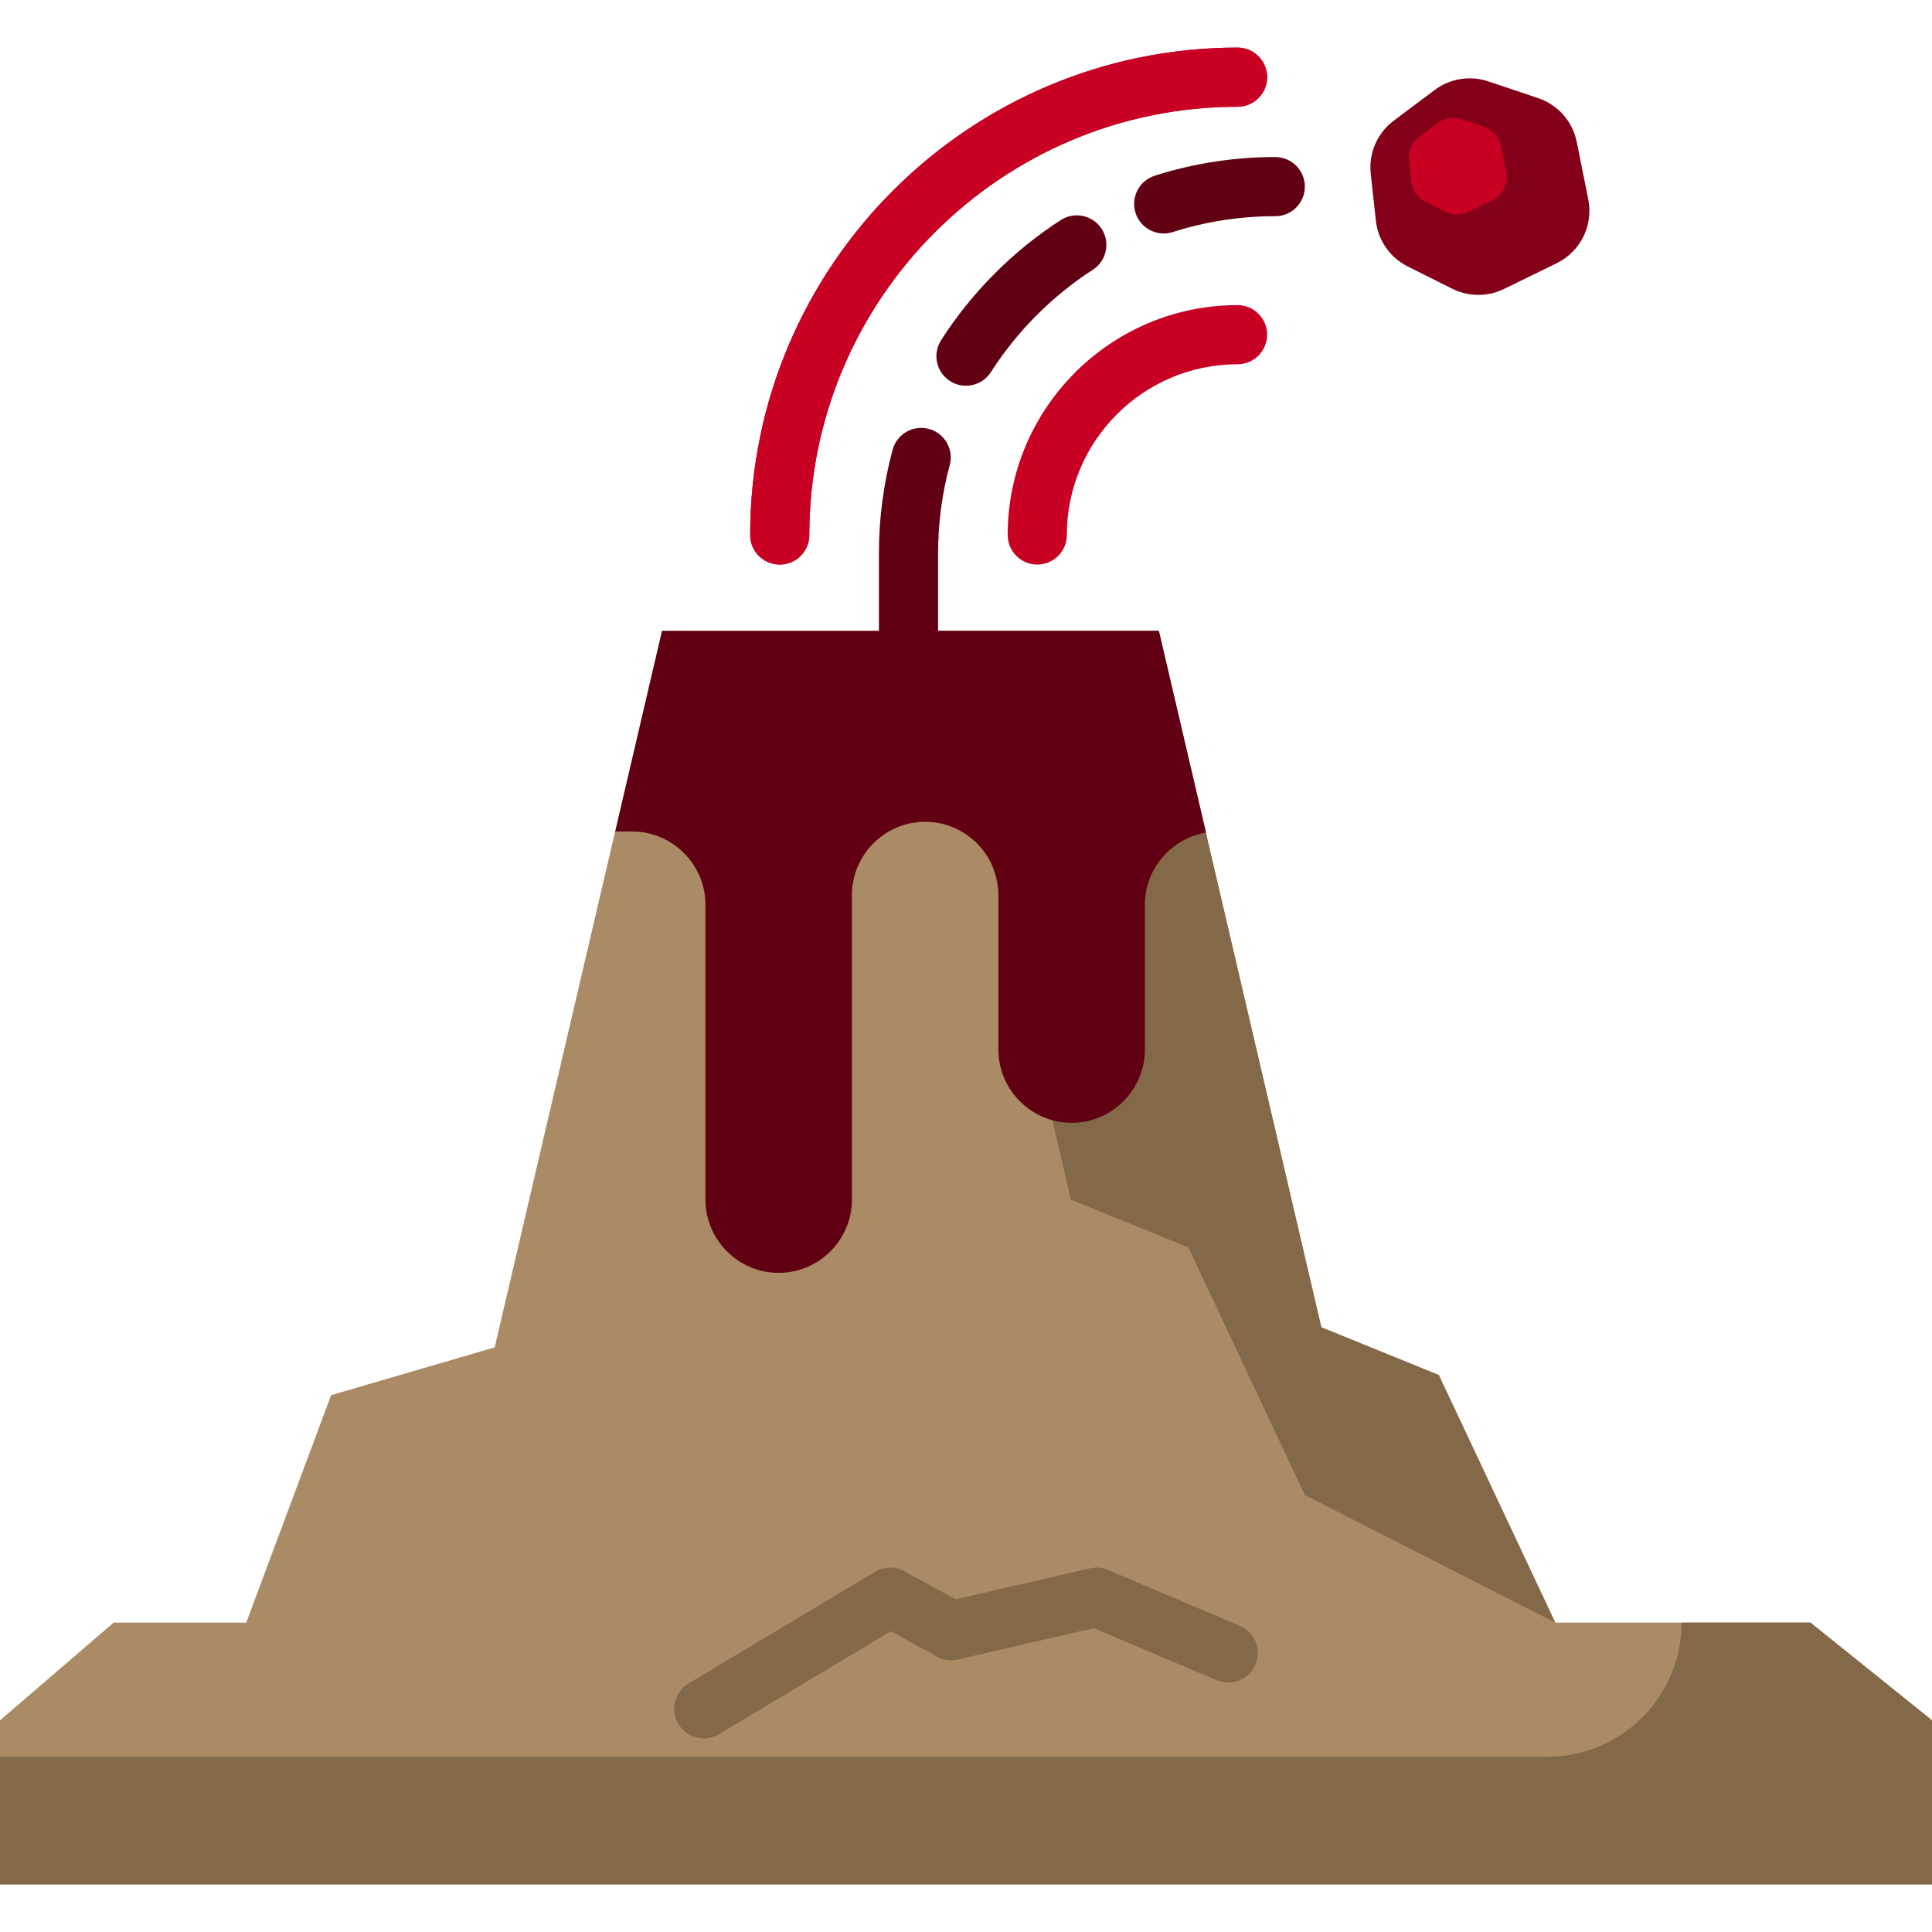
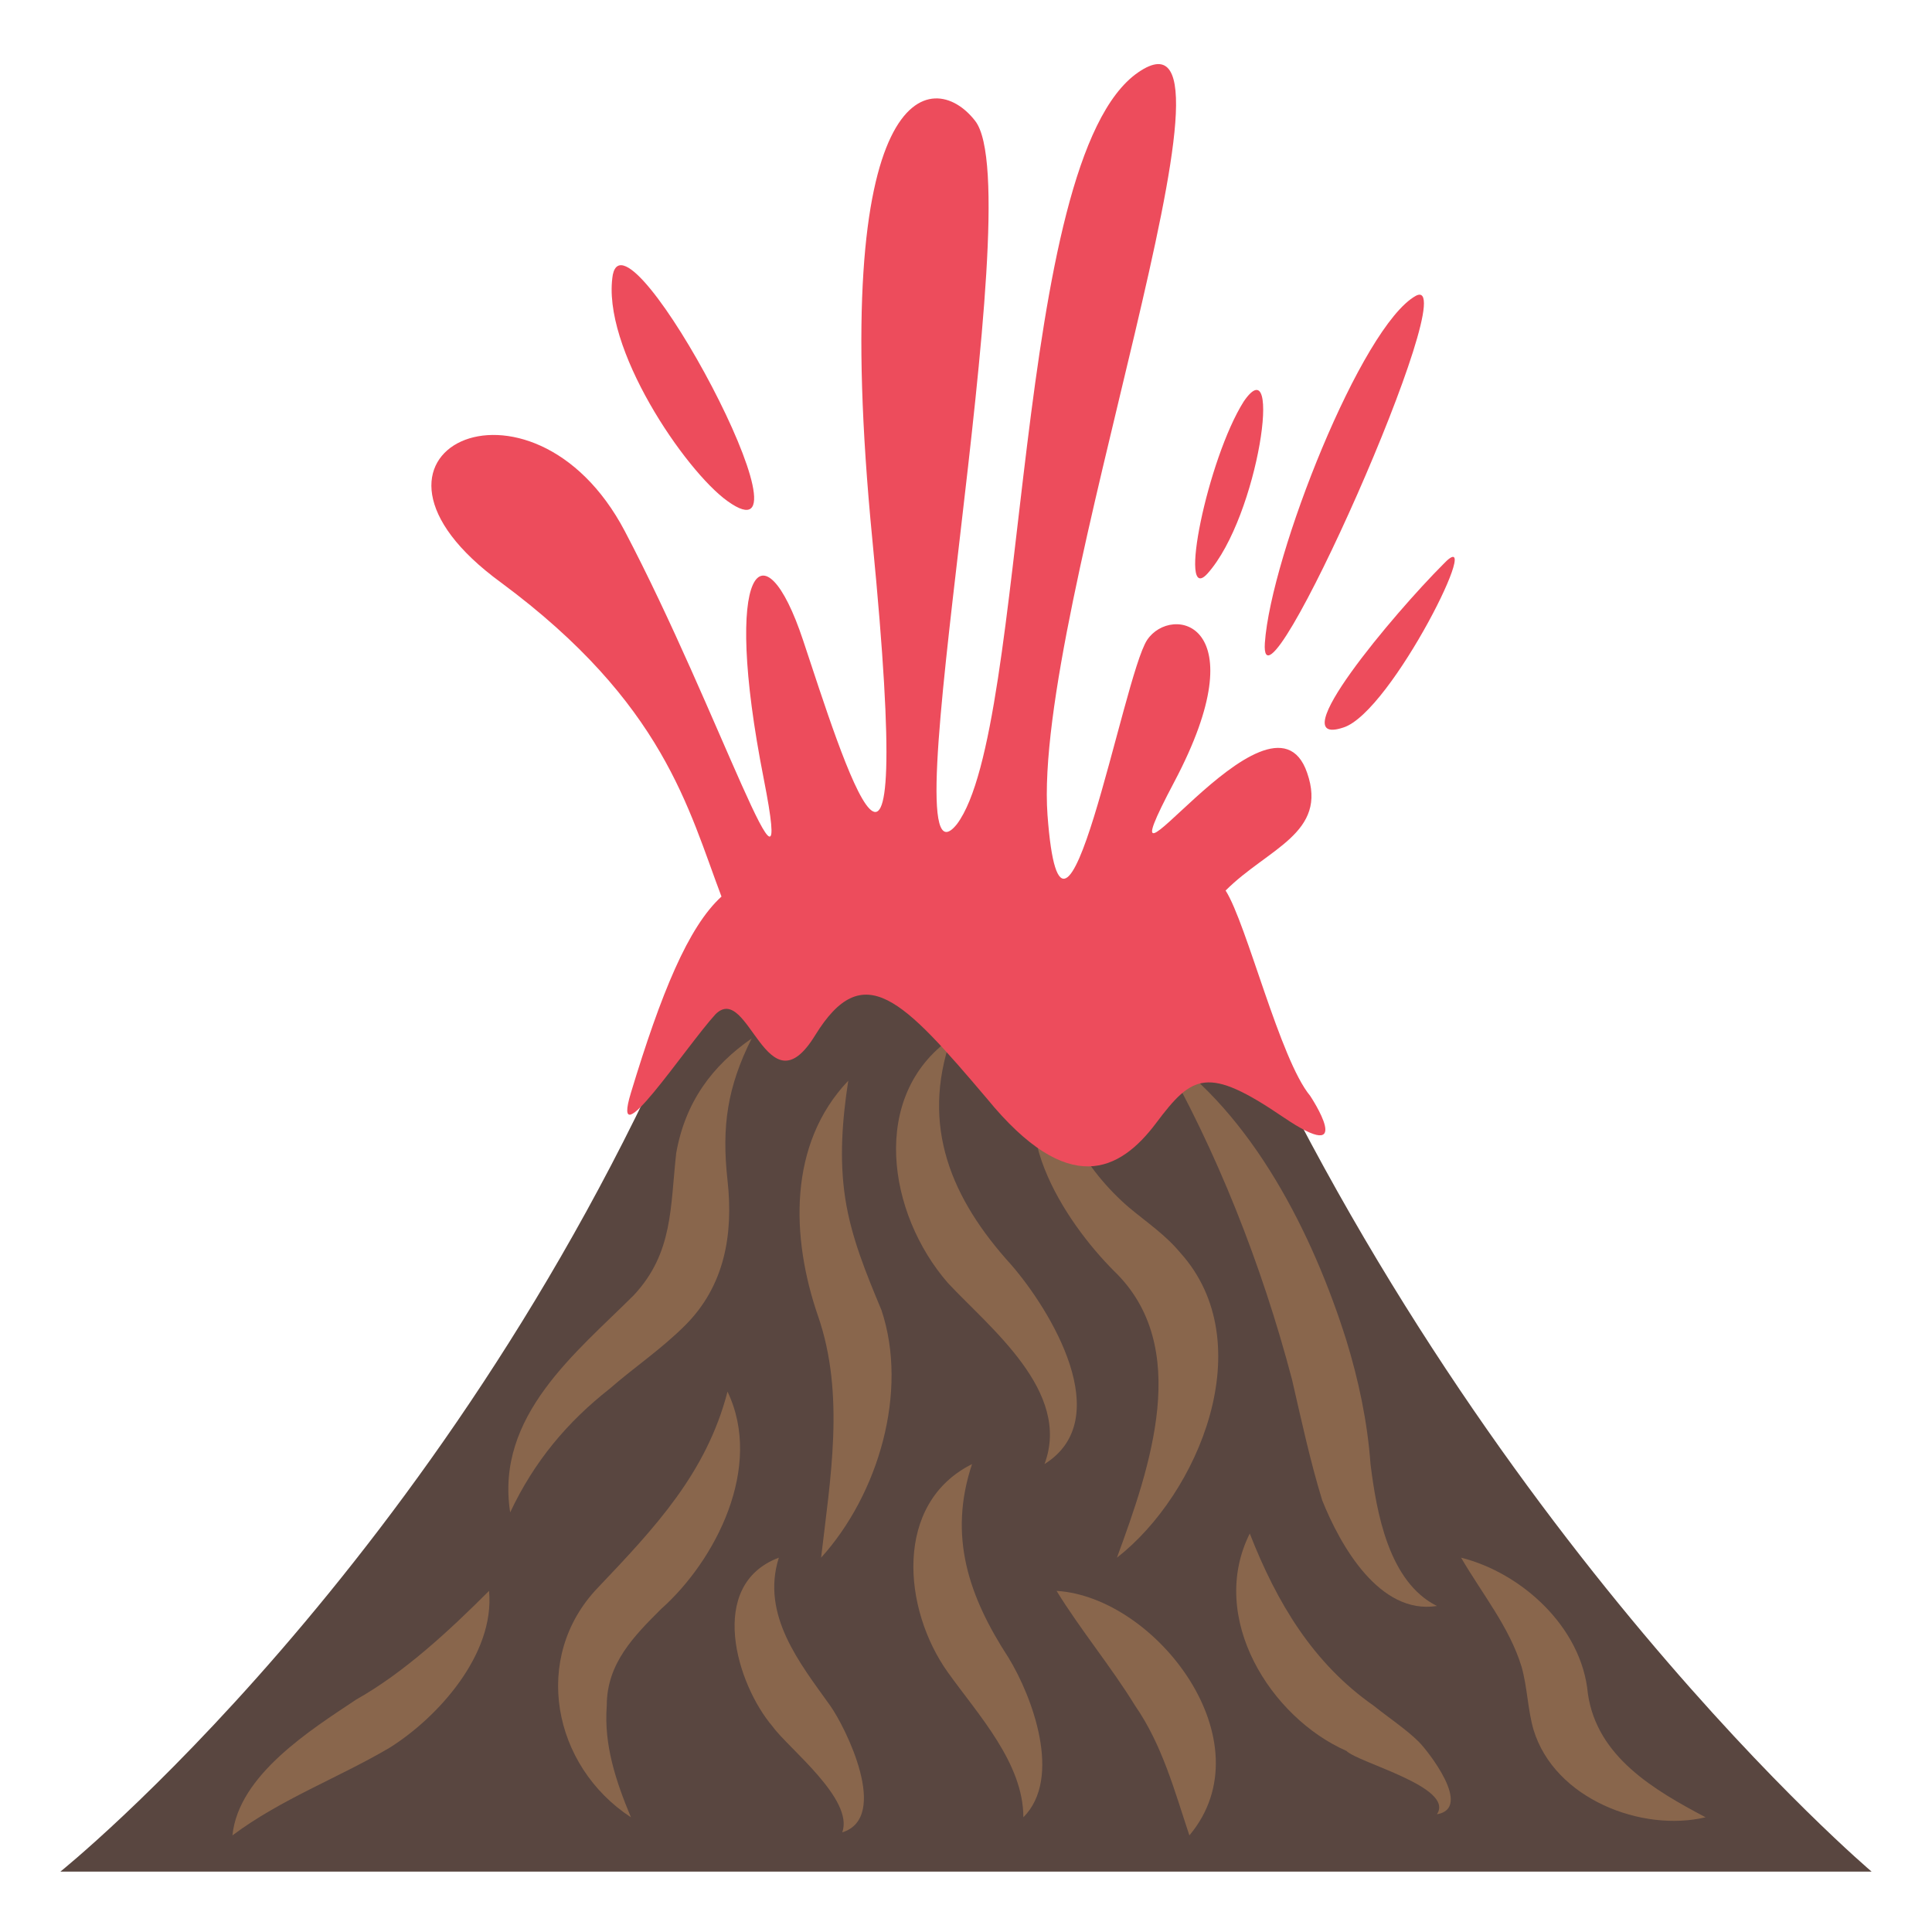
- <svg xmlns="http://www.w3.org/2000/svg" height="800px" width="800px" version="1.1" id="Layer_1" viewBox="0 0 512 512" xml:space="preserve">
-   <g>
-     <polygon style="fill:#AA8B65;" points="420.363,447.446 381.302,364.404 350.168,351.744 307.082,167.191 175.426,167.191    131.099,357.059 87.749,369.731 58.749,447.446  " />
-     <polygon style="fill:#AA8B65;" points="107.635,440.47 95.206,430.018 30.104,430.018 0,455.903 0,499.384 511.997,499.384    511.997,455.903 479.806,430.018 410.19,430.018 396.899,440.47  " />
+ <svg xmlns="http://www.w3.org/2000/svg" width="800px" height="800px" viewBox="0 0 64 64" aria-hidden="true" role="img" class="iconify iconify--emojione" preserveAspectRatio="xMidYMid meet">
+   <path d="M40.5 31.9c-1.4-3.2-1.9-1.1-3.2-2.1c-1.3-1-3.7 1-5.3.4c-1.6-.6-4 .8-5.4-.1c-1.4-.9-2.2 0-2.5.5c-.4.7-1.4 3-1.5 3.1C14.6 51.9 2 62 2 62h60S49 51 40.5 31.9" fill="#594640">
+ 
+ </path>
+   <g fill="#89664c">
+     <path d="M24.9 34.4c-.8 1.6-1 2.9-.8 4.7c.2 1.8-.1 3.5-1.4 4.8c-.8.8-1.7 1.4-2.5 2.1c-1.4 1.1-2.5 2.4-3.3 4.1c-.5-3.2 2.2-5.3 4.1-7.2c1.3-1.4 1.2-2.9 1.4-4.7c.3-1.7 1.2-2.9 2.5-3.8">
+ 
+ </path>
+     <path d="M16.2 52.7c.2 2.1-1.7 4.2-3.3 5.2c-1.7 1-3.6 1.7-5.2 2.9c.2-2 2.6-3.5 4.1-4.5c1.6-.9 3.1-2.3 4.4-3.6">
+ 
+ </path>
+     <path d="M28.1 35.8c-.2 1.3-.3 2.6-.1 3.9c.2 1.3.7 2.5 1.2 3.7c.9 2.7-.1 6.1-2 8.2c.3-2.6.8-5.4-.1-8c-.9-2.6-1-5.7 1-7.8">
+ 
+ </path>
+     <path d="M24.1 46.1c1.2 2.5-.4 5.6-2.2 7.2c-.9.9-1.8 1.8-1.8 3.2c-.1 1.3.3 2.5.8 3.7c-2.6-1.7-3.3-5.3-1.1-7.6c1.9-2 3.6-3.8 4.3-6.5">
+ 
+ </path>
+     <path d="M31.5 34.4c-1 2.9 0 5.3 2 7.5c1.3 1.5 3.5 5.1 1.1 6.6c.9-2.4-1.8-4.5-3.2-6c-2-2.3-2.6-6.2.1-8.1">
+ 
+ </path>
+     <path d="M32.2 48.5c-.8 2.4-.1 4.4 1.2 6.4c.8 1.3 1.8 4 .5 5.3c0-1.8-1.5-3.4-2.5-4.8c-1.5-2.1-1.8-5.6.8-6.9">
+ 
+ </path>
+     <path d="M25.8 51.6c-.6 1.9.7 3.5 1.7 4.9c.5.7 2 3.7.4 4.2c.4-1.1-1.8-2.8-2.3-3.5c-1.2-1.4-2.2-4.7.2-5.6">
+ 
+ </path>
+     <path d="M35 34.8c-.3 2 1 4 2.4 5.2c.6.5 1.2.9 1.7 1.5c2.7 3 .6 8-2.1 10.1c1.1-3 2.5-7-.1-9.5c-1.6-1.6-3.9-5-1.9-7.3">
+ 
+ </path>
+     <path d="M35 52.7c3.3.2 7 5 4.4 8.1c-.5-1.5-.9-3-1.8-4.3c-.8-1.3-1.8-2.5-2.6-3.8">
+ 
+ </path>
+     <path d="M38.4 34.8c3.1 2.1 5.1 6.1 6.2 9.6c.4 1.3.7 2.7.8 4.1c.2 1.6.6 3.9 2.2 4.7c-1.9.3-3.2-2-3.8-3.5c-.4-1.3-.7-2.7-1-4c-1-3.8-2.5-7.6-4.4-10.9">
+ 
+ </path>
+     <path d="M41.4 50.8c.9 2.3 2.1 4.3 4.1 5.7c.5.4 1.1.8 1.5 1.2c.3.3 1.8 2.2.6 2.4c.6-.9-2.6-1.7-3-2.1c-2.5-1.1-4.6-4.4-3.2-7.2">
+ 
+ </path>
+     <path d="M48.4 51.6c2 .5 4 2.3 4.2 4.5c.3 2.1 2.2 3.2 3.9 4.1c-2.1.5-5-.6-5.7-2.9c-.2-.7-.2-1.4-.4-2.1c-.4-1.3-1.3-2.4-2-3.6">
+ 
+ </path>
  </g>
-   <g>
-     <polygon style="fill:#836948;" points="283.798,317.913 314.931,330.574 345.795,396.187 412.168,430.018 381.305,364.404    350.171,351.744 307.086,167.191 248.61,167.191  " />
-     <path style="fill:#836948;" d="M479.809,430.018h-34.183l0,0c0,19.626-15.911,35.537-35.537,35.537H0.003v33.829H512v-43.481   L479.809,430.018z" />
+   <g fill="#ed4c5c">
+     <path d="M40.6 29.5c1.4-1.4 3.4-1.9 2.7-3.9c-1.2-3.5-7.2 5.6-4.4.3s-.1-5.9-.9-4.7c-.8 1.2-2.8 12.5-3.3 5.8c-.5-6.8 7.2-27.5 3-24.6c-4.2 2.9-3.6 21.7-6 24.9c-2.4 3 2.5-20.9.6-23.3c-1.4-1.8-4.9-1.4-3.4 13.9c1.5 15.4-1 7.2-2.3 3.3c-1.3-3.9-2.7-2.5-1.3 4.6c1.1 5.6-1.5-2.3-4.6-8.2c-3.1-5.9-10-2.6-4.1 1.7c5.4 4 6.2 7.5 7.3 10.4c-1.1 1-2 3.2-3 6.5c-.7 2.3 1.8-1.5 2.8-2.6c1.1-1.1 1.7 3.3 3.3.7c1.6-2.6 2.9-1.2 5.7 2.1c2.7 3.3 4.4 2.4 5.6.8s1.7-1.9 4.2-.2s.9-.7.9-.7c-1-1.2-2.1-5.7-2.8-6.8">
+ 
+ </path>
+     <path d="M40 19c1.7-1.9 2.5-7.6 1.2-5.7C40 15.2 39 20.1 40 19z">
+ 
+ </path>
+     <path d="M47.8 18.7c-1.6 1.6-5.4 6.1-3.3 5.4c1.6-.5 4.8-7 3.3-5.4">
+ 
+ </path>
+     <path d="M46.9 9.8c-1.8 1-4.8 8.6-5 11.5c-.2 3.1 6.7-12.4 5-11.5">
+ 
+ </path>
+     <path d="M24.1 16.6c3.2 2.3-3.3-9.9-3.8-7.5c-.4 2.4 2.4 6.5 3.8 7.5">
+ 
+ </path>
  </g>
-   <path style="fill:#830018;" d="M380.193,23.854l-10.84,8.13c-4.369,3.277-6.684,8.615-6.093,14.043l1.357,12.443  c0.569,5.223,3.754,9.8,8.454,12.15l11.8,5.899c4.308,2.154,9.374,2.177,13.701,0.063l13.967-6.825  c6.315-3.086,9.754-10.045,8.369-16.936l-3.057-15.212c-1.09-5.424-4.996-9.851-10.241-11.611l-13.227-4.436  C389.565,19.948,384.26,20.804,380.193,23.854z" />
-   <path id="SVGCleanerId_0" style="fill:#C70024;" d="M206.64,149.612c-4.329,0-7.837-3.509-7.837-7.837  c0-71.219,57.94-129.159,129.159-129.159c4.329,0,7.837,3.509,7.837,7.837s-3.508,7.837-7.837,7.837  c-62.576,0-113.486,50.909-113.486,113.486C214.477,146.103,210.969,149.612,206.64,149.612z" />
-   <path style="fill:#C70024;" d="M274.884,149.612c-4.329,0-7.837-3.509-7.837-7.837c0-33.589,27.326-60.915,60.915-60.915  c4.329,0,7.837,3.509,7.837,7.837c0,4.328-3.508,7.837-7.837,7.837c-24.947,0-45.242,20.295-45.242,45.242  C282.72,146.103,279.213,149.612,274.884,149.612z" />
-   <g>
-     <path id="SVGCleanerId_0_1_" style="fill:#C70024;" d="M206.64,149.612c-4.329,0-7.837-3.509-7.837-7.837   c0-71.219,57.94-129.159,129.159-129.159c4.329,0,7.837,3.509,7.837,7.837s-3.508,7.837-7.837,7.837   c-62.576,0-113.486,50.909-113.486,113.486C214.477,146.103,210.969,149.612,206.64,149.612z" />
-   </g>
-   <g>
-     <path style="fill:#610012;" d="M240.762,174.947c-4.329,0-7.837-3.509-7.837-7.837v-20.457c0-9.314,1.221-18.555,3.63-27.467   c1.13-4.18,5.436-6.65,9.609-5.521c4.179,1.13,6.651,5.431,5.521,9.61c-2.048,7.58-3.087,15.446-3.087,23.378v20.457   C248.599,171.438,245.091,174.947,240.762,174.947z" />
-     <path style="fill:#610012;" d="M255.989,102.224c-1.445,0-2.906-0.399-4.213-1.234c-3.647-2.331-4.714-7.176-2.382-10.823   c8.105-12.684,19.077-23.697,31.726-31.851c3.638-2.345,8.488-1.297,10.832,2.341c2.345,3.637,1.297,8.488-2.341,10.832   c-10.771,6.943-20.111,16.32-27.013,27.119C261.105,100.946,258.574,102.224,255.989,102.224z" />
-     <path style="fill:#610012;" d="M308.392,61.873c-3.32,0-6.401-2.125-7.465-5.457c-1.316-4.123,0.961-8.533,5.084-9.848   c10.295-3.284,21.043-4.949,31.945-4.949c4.329,0,7.837,3.509,7.837,7.837s-3.508,7.837-7.837,7.837   c-9.284,0-18.43,1.416-27.183,4.208C309.984,61.754,309.181,61.873,308.392,61.873z" />
-     <path style="fill:#610012;" d="M167.537,220.351c10.676,0,19.41,8.734,19.41,19.41c0,0,0,15.314,0,17.148v61.004   c0,10.676,8.734,19.41,19.41,19.41l0,0c10.676,0,19.41-8.734,19.41-19.41V258.43v-1.52V237.19c0-10.676,8.734-19.41,19.41-19.41   l0,0c10.676,0,19.41,8.734,19.41,19.41v19.718v1.52v19.718c0,10.676,8.734,19.41,19.41,19.41l0,0c10.676,0,19.41-8.734,19.41-19.41   v-17.148v-4.092v-17.147c0-9.577,7.036-17.57,16.191-19.118l-12.479-53.451H175.461l-12.411,53.16H167.537L167.537,220.351z" />
-   </g>
-   <path style="fill:#836948;" d="M186.512,460.697c-2.664,0-5.261-1.358-6.729-3.811c-2.225-3.714-1.018-8.526,2.696-10.75  l49.402-29.591c2.387-1.429,5.352-1.487,7.792-0.149l13.584,7.443l35.561-8.207c1.612-0.372,3.298-0.225,4.819,0.42l34.918,14.796  c3.985,1.689,5.847,6.288,4.158,10.273c-1.689,3.985-6.29,5.847-10.272,4.158l-32.578-13.804l-35.991,8.306  c-1.873,0.433-3.842,0.16-5.527-0.764l-12.263-6.719l-45.55,27.283C189.272,460.337,187.883,460.697,186.512,460.697z" />
-   <path style="fill:#C70024;" d="M380.964,32.609l-4.838,3.629c-1.95,1.463-2.983,3.845-2.719,6.268l0.606,5.554  c0.254,2.331,1.676,4.374,3.773,5.423l5.266,2.633c1.923,0.961,4.184,0.972,6.115,0.028l6.234-3.046  c2.819-1.377,4.354-4.484,3.736-7.559l-1.365-6.79c-0.487-2.421-2.23-4.397-4.57-5.183l-5.904-1.98  C385.148,30.866,382.779,31.249,380.964,32.609z" />
</svg>
